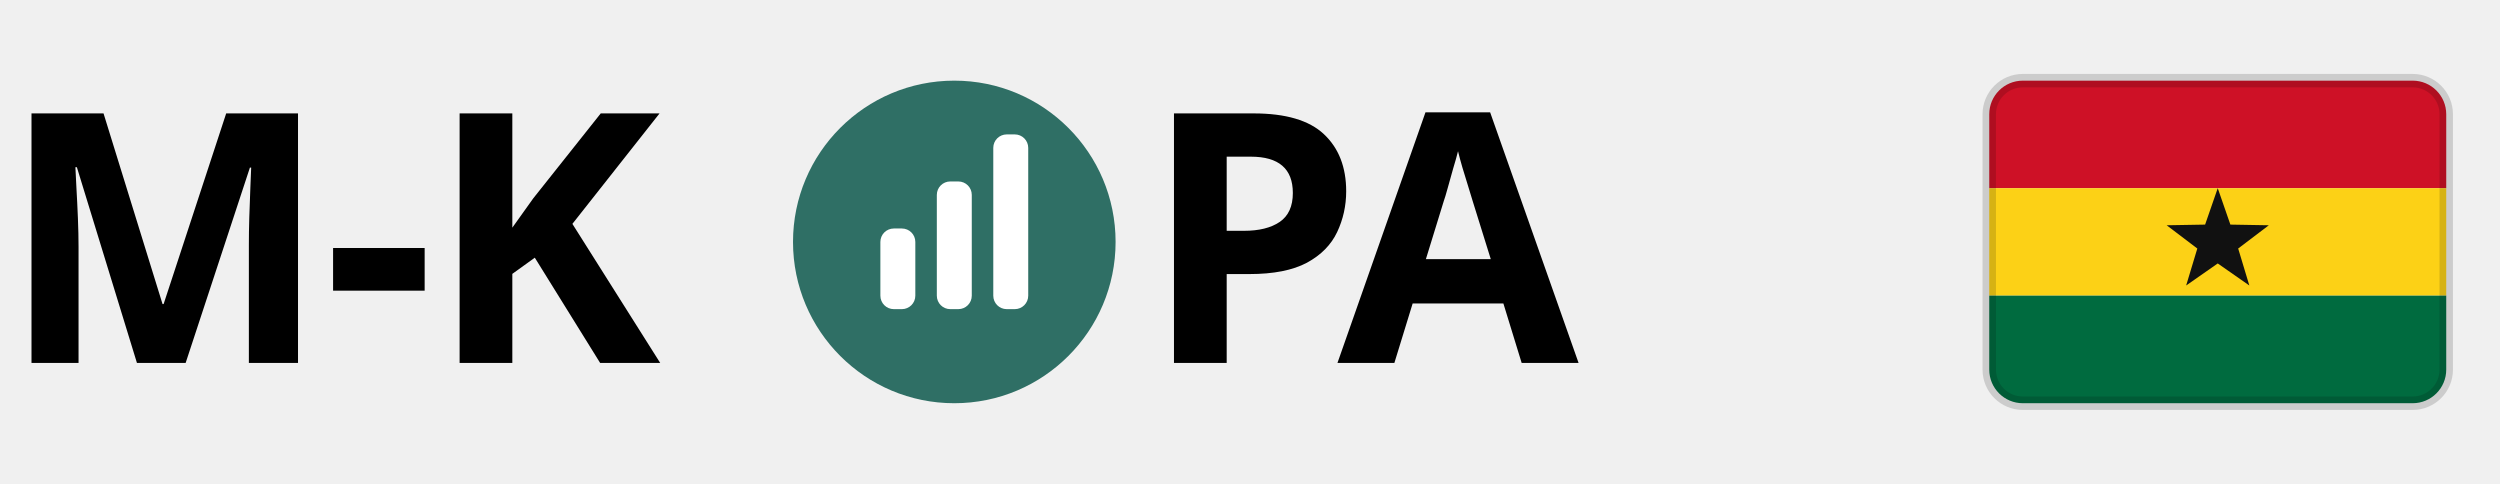
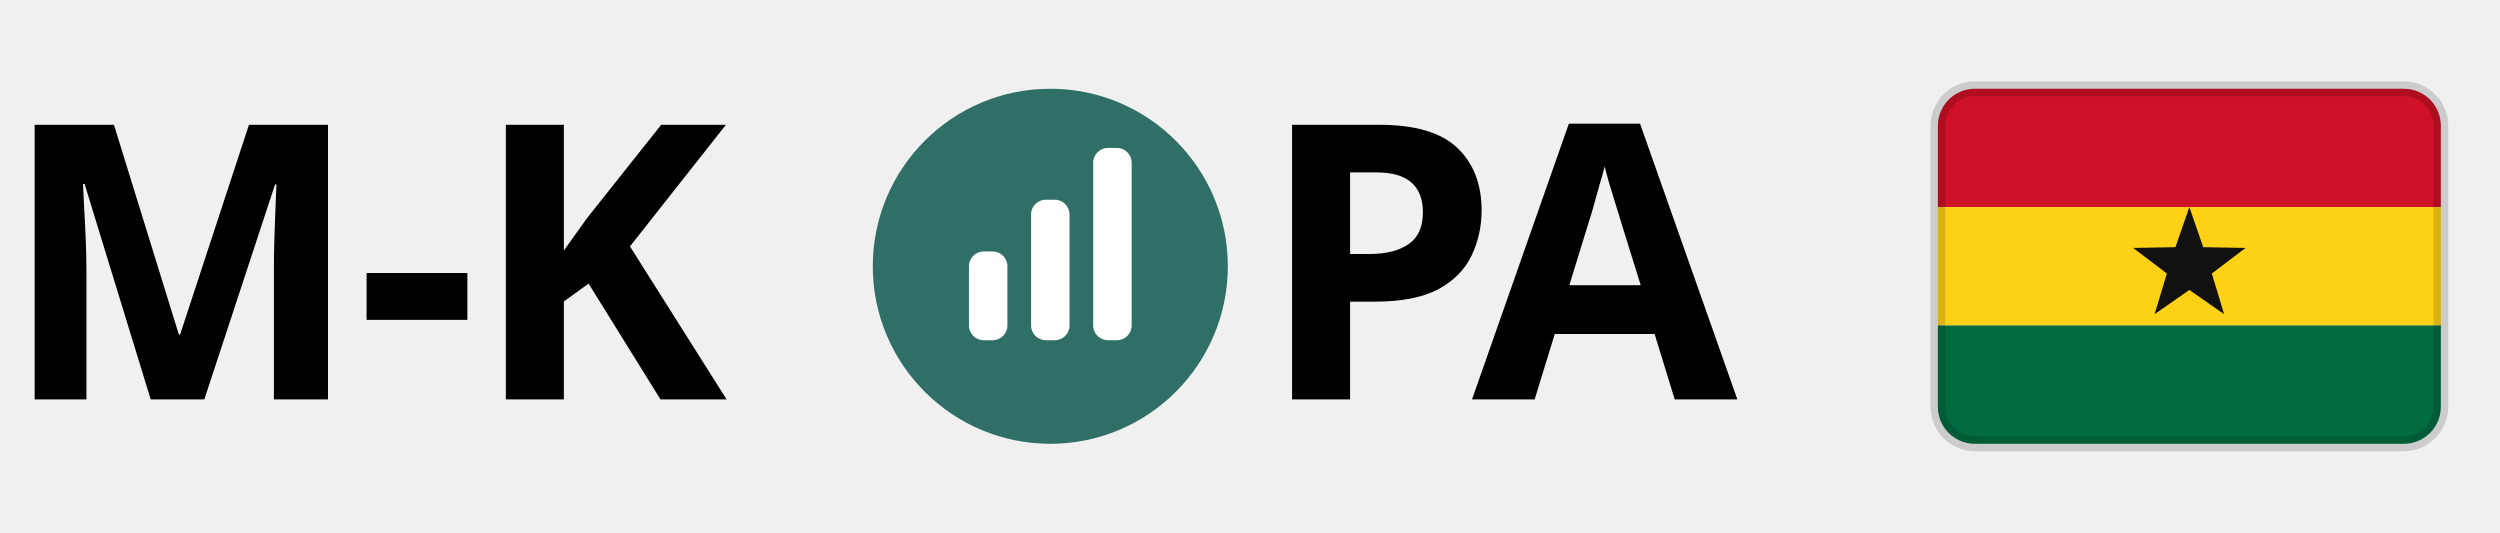
- <svg xmlns="http://www.w3.org/2000/svg" viewBox="0 0 186 36" fill="none">
+ <svg xmlns="http://www.w3.org/2000/svg" viewBox="0 0 169 36" fill="none">
  <text x="0" y="27" font-family="'IBM Plex Sans', system-ui, sans-serif" font-weight="700" font-size="26" letter-spacing="-0.02em" fill="currentColor">M-K</text>
  <circle cx="71" cy="18" r="12" fill="#2f6f65" />
  <rect x="65.5" y="17" width="2.6" height="6" rx="1" fill="#ffffff" />
  <rect x="69.7" y="13.5" width="2.6" height="9.5" rx="1" fill="#ffffff" />
  <rect x="73.9" y="10" width="2.6" height="13" rx="1" fill="#ffffff" />
  <text x="85" y="27" font-family="'IBM Plex Sans', system-ui, sans-serif" font-weight="700" font-size="26" letter-spacing="-0.02em" fill="currentColor">PA</text>
  <defs>
    <clipPath id="ghFlagClip">
-       <rect x="148" y="6" width="34" height="24" rx="2.5" />
+       <rect x="131" y="6" width="34" height="24" rx="2.5" />
    </clipPath>
  </defs>
  <g clip-path="url(#ghFlagClip)">
-     <rect x="148" y="6" width="34" height="8" fill="#CE1126" />
-     <rect x="148" y="14" width="34" height="8" fill="#FCD116" />
-     <rect x="148" y="22" width="34" height="8" fill="#006B3F" />
-     <path d="M165,14 L165.94,16.71 L168.80,16.76 L166.52,18.49 L167.35,21.24 L165,19.6 L162.65,21.24 L163.48,18.49 L161.20,16.76 L164.06,16.71 Z" fill="#111111" />
+     <rect x="131" y="6" width="34" height="8" fill="#CE1126" />
+     <rect x="131" y="14" width="34" height="8" fill="#FCD116" />
+     <rect x="131" y="22" width="34" height="8" fill="#006B3F" />
+     <path d="M148,14 L148.94,16.71 L151.80,16.76 L149.52,18.49 L150.35,21.24 L148,19.6 L145.65,21.24 L146.48,18.49 L144.20,16.76 L147.06,16.71 Z" fill="#111111" />
  </g>
-   <rect x="148" y="6" width="34" height="24" rx="2.5" fill="none" stroke="currentColor" stroke-opacity="0.15" />
+   <rect x="131" y="6" width="34" height="24" rx="2.5" fill="none" stroke="currentColor" stroke-opacity="0.15" />
</svg>
